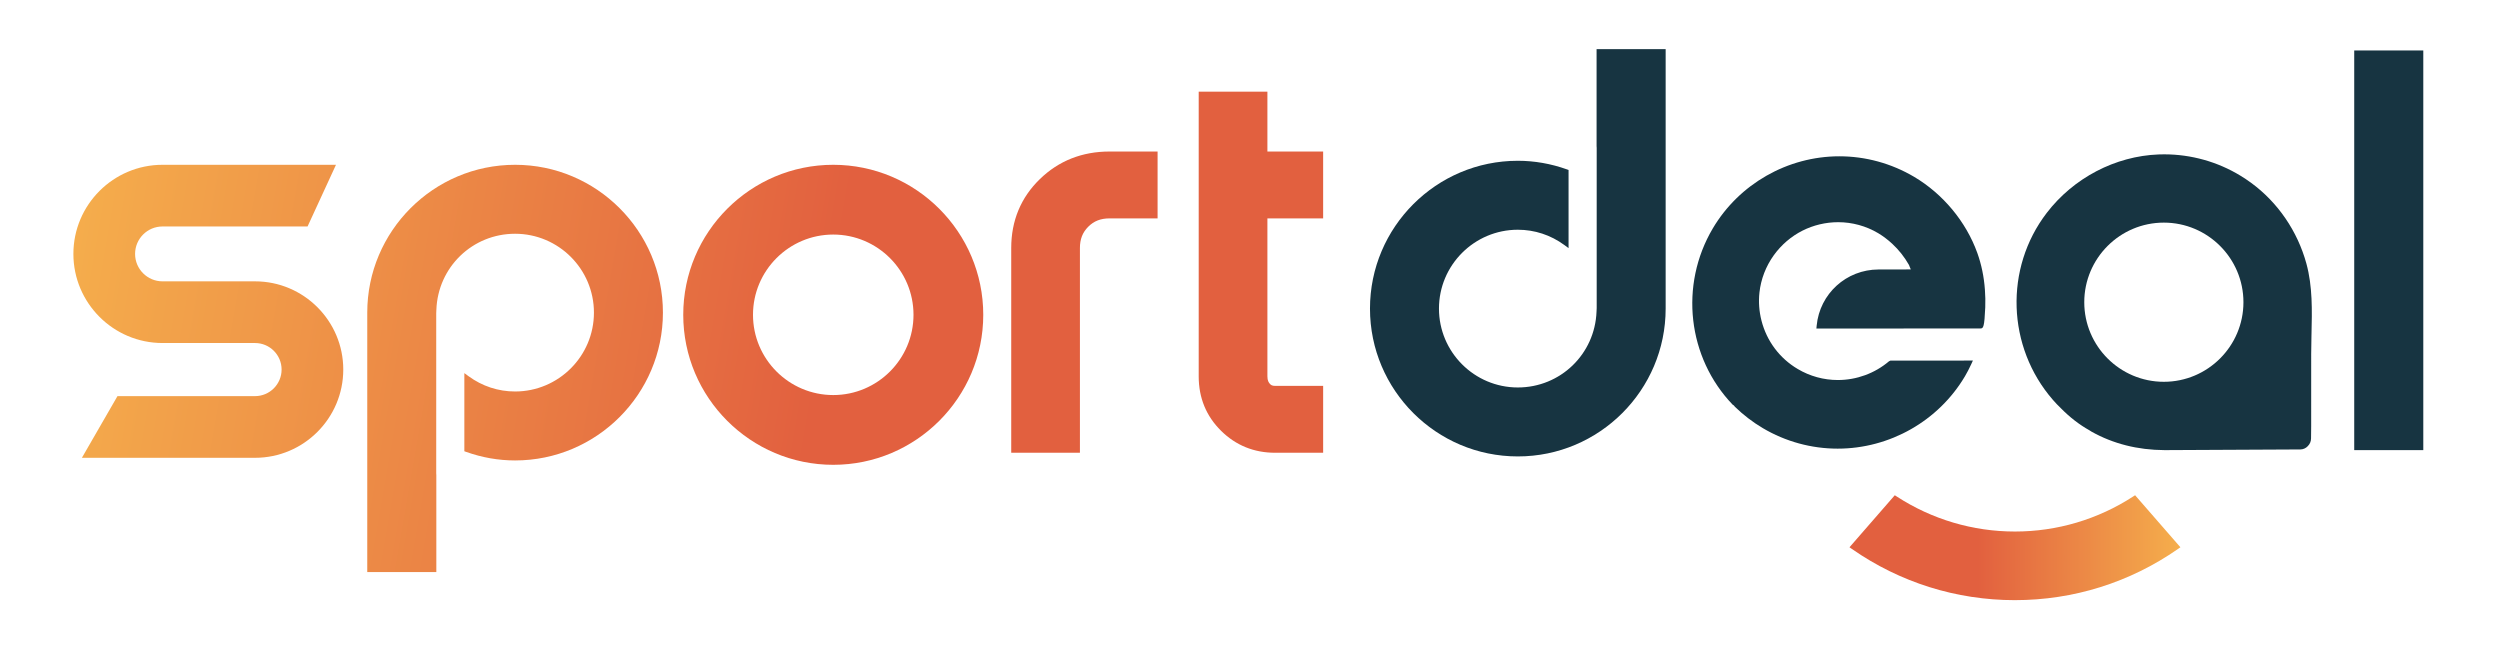
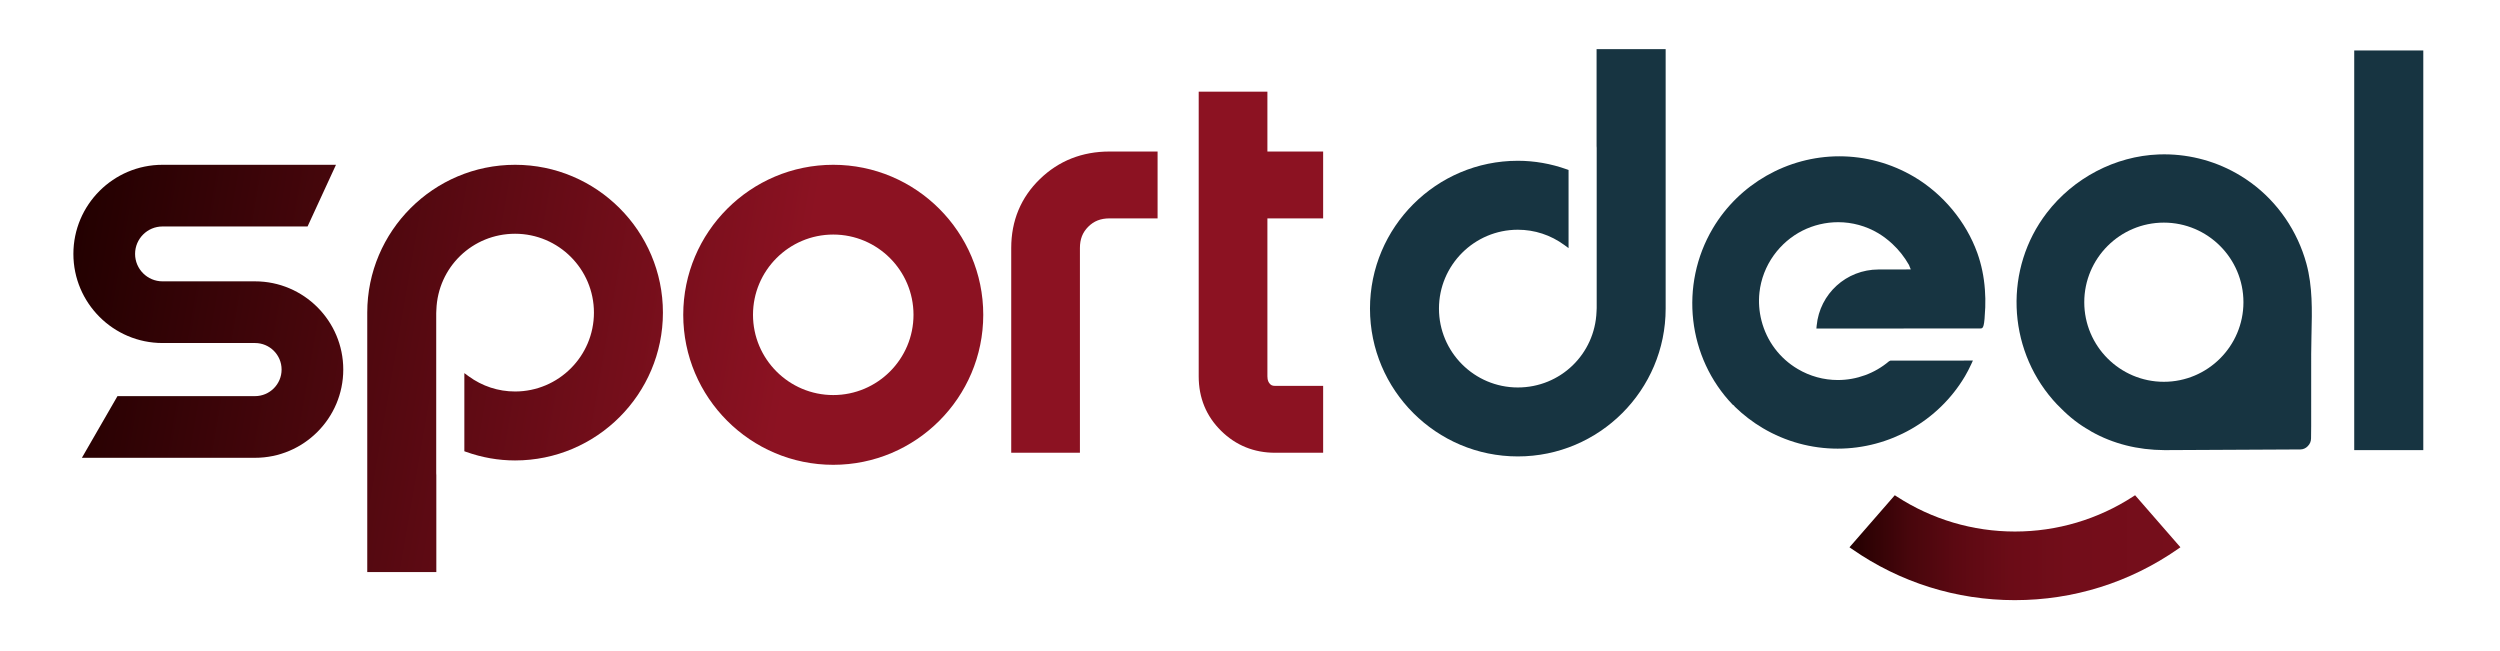
<svg xmlns="http://www.w3.org/2000/svg" xmlns:xlink="http://www.w3.org/1999/xlink" id="TEMPLATE_delete_" data-name="TEMPLATE (delete)" viewBox="0 0 703.211 182.967">
  <defs>
    <linearGradient id="linear-gradient" x1="362.433" y1="140.258" x2="15.199" y2="80.002" gradientUnits="userSpaceOnUse">
-       <stop offset=".386" stop-color="#e2603f" />
-       <stop offset="1" stop-color="#f5ae4c" />
+       <stop offset=".411" stop-color="#8c1222" />
+       <stop offset="1" stop-color="#210000" />
    </linearGradient>
    <linearGradient id="linear-gradient-2" x1="520.23" y1="154.059" x2="613.317" y2="154.059" gradientUnits="userSpaceOnUse">
-       <stop offset=".386" stop-color="#e2603f" />
-       <stop offset="1" stop-color="#f5ae4c" />
+       <stop offset="0" stop-color="#210000" />
+       <stop offset=".054" stop-color="#2e0204" />
+       <stop offset=".182" stop-color="#48060c" />
+       <stop offset=".325" stop-color="#5c0912" />
+       <stop offset=".485" stop-color="#6b0c17" />
+       <stop offset=".679" stop-color="#730d1a" />
+       <stop offset="1" stop-color="#760e1b" />
    </linearGradient>
-     <linearGradient id="linear-gradient-3" x1="361.688" y1="144.551" x2="14.454" y2="84.295" xlink:href="#linear-gradient-2" />
-     <linearGradient id="linear-gradient-4" x1="370.065" y1="96.273" x2="22.831" y2="36.018" xlink:href="#linear-gradient-2" />
+     <linearGradient id="linear-gradient-3" x1="361.688" y1="144.551" x2="14.454" y2="84.295" gradientUnits="userSpaceOnUse">
+       <stop offset=".411" stop-color="#8c1222" />
+       <stop offset="1" stop-color="#210000" />
+     </linearGradient>
+     <linearGradient id="linear-gradient-4" x1="370.065" y1="96.273" x2="22.831" y2="36.018" xlink:href="#linear-gradient-3" />
    <linearGradient id="linear-gradient-5" x1="372.989" y1="79.423" x2="25.755" y2="19.167" gradientUnits="userSpaceOnUse">
-       <stop offset=".386" stop-color="#e2603f" />
-       <stop offset="1" stop-color="#f5ae4c" />
+       <stop offset=".411" stop-color="#8c1222" />
+       <stop offset="1" stop-color="#210000" />
    </linearGradient>
-     <linearGradient id="linear-gradient-6" x1="367.4" y1="111.632" x2="20.166" y2="51.377" xlink:href="#linear-gradient-2" />
-     <linearGradient id="linear-gradient-7" x1="367.4" y1="111.633" x2="20.166" y2="51.377" xlink:href="#linear-gradient-2" />
+     <linearGradient id="linear-gradient-6" x1="367.4" y1="111.632" x2="20.166" y2="51.377" xlink:href="#linear-gradient-3" />
+     <linearGradient id="linear-gradient-7" x1="367.4" y1="111.633" x2="20.166" y2="51.377" xlink:href="#linear-gradient-3" />
  </defs>
  <path d="M23.036,128.772l10.006-17.348h38.697c4.119,0,7.47-3.353,7.47-7.474s-3.35-7.463-7.47-7.463h-26.027c-13.821,0-25.068-11.246-25.068-25.068s11.247-25.064,25.068-25.064h48.794l-7.993,17.348h-40.801c-4.255,0-7.715,3.461-7.715,7.717s3.46,7.718,7.715,7.718h26.027c13.685,0,24.817,11.131,24.817,24.813s-11.133,24.821-24.817,24.821H23.036Z" fill="url(#linear-gradient)" />
  <path d="M566.771,168.813c-16.48,0-32.338-4.979-45.86-14.398l-.681-.474,12.745-14.637.542.352c9.918,6.447,21.419,9.855,33.254,9.855s23.333-3.408,33.251-9.854l.547-.354,12.748,14.635-.686.475c-13.522,9.419-29.377,14.398-45.86,14.398Z" fill="url(#linear-gradient-2)" />
  <path d="M608.835,126.612c-7.555-.039-14.47-1.794-20.557-5.217l-.558-.358c-2.822-1.574-5.513-3.653-8.012-6.192-.804-.766-1.543-1.546-2.253-2.361-12.959-14.902-13.685-37.027-1.733-52.605,7.534-9.831,19.291-15.975,31.452-16.436.521-.021,1.033-.031,1.551-.031,7.598,0,15.025,2.078,21.483,6.011,1.022.622,2.021,1.289,2.993,1.998,7.526,5.516,13.049,13.589,15.554,22.73,1.757,6.426,1.594,13.223,1.434,19.797l-.011.438c-.04,1.755-.077,3.48-.077,5.189l-.003,20.266c0,1.323,0,2.538-.037,3.479,0,.828-.32,1.58-.926,2.186-.55.585-1.313.916-2.098.916-1.081,0-37.939.19-38.201.191ZM608.656,62.619c-12.345,0-22.385,10.043-22.385,22.389s10.041,22.385,22.385,22.385,22.388-10.042,22.388-22.385-10.043-22.389-22.388-22.389Z" fill="#173441" />
  <path d="M516.915,126.198c-7.4,0-14.686-1.997-21.069-5.776-2.814-1.665-5.46-3.69-7.865-6.019l-.035-.061-.246-.304-.291-.172c-12.729-13.236-15.068-33.655-5.63-49.611,7.406-12.516,21.051-20.291,35.611-20.291,7.355,0,14.617,1.993,21.005,5.765,8.145,4.816,14.633,12.632,17.799,21.443,1.156,3.226,1.874,6.7,2.13,10.321.125,1.653.158,3.324.096,4.967-.24,5.441-.531,5.925-1.297,5.925l-46.202.036.077-.818c.865-8.99,8.343-15.783,17.396-15.802l9.082-.016-.529-1.287c-1.249-2.206-2.822-4.19-4.685-5.925-1.223-1.135-2.632-2.197-3.972-2.994-3.404-2.016-7.294-3.081-11.242-3.081-3.481,0-6.955.824-10.041,2.38-3.161,1.594-5.948,3.982-8.06,6.909-2.24,3.117-3.639,6.754-4.045,10.517-.283,2.628-.088,5.287.582,7.906,1.482,5.752,5.099,10.577,10.19,13.585,3.417,2.028,7.318,3.1,11.282,3.1,5.267,0,10.374-1.869,14.379-5.261l.39-.194,23.221-.021-.486,1.061c-.561,1.213-1.132,2.311-1.746,3.354-7.432,12.561-21.149,20.363-35.801,20.363Z" fill="#173441" />
  <path d="M426.941,128.386c-22.93,0-41.586-18.653-41.586-41.58s18.656-41.582,41.586-41.582c4.659,0,9.291.81,13.773,2.408l.497.176v21.982l-1.188-.873c-3.836-2.81-8.359-4.296-13.081-4.296-12.233,0-22.182,9.951-22.182,22.184s9.95,22.184,22.182,22.184c11.976,0,21.699-9.381,22.137-21.359l.045-.981v-45.05l-.029-.495-.003-27.278h19.43v72.979c0,22.927-18.653,41.58-41.58,41.58Z" fill="#173441" />
  <path d="M144.884,46.354c22.93,0,41.586,18.653,41.586,41.58s-18.656,41.582-41.586,41.582c-4.659,0-9.291-.81-13.773-2.408l-.497-.176v-21.982l1.188.873c3.836,2.81,8.359,4.296,13.081,4.296,12.233,0,22.182-9.951,22.182-22.184s-9.95-22.184-22.182-22.184c-11.976,0-21.699,9.381-22.137,21.359l-.045.981v45.05l.029.495.003,27.278h-19.43v-72.979c0-22.927,18.653-41.58,41.58-41.58Z" fill="url(#linear-gradient-3)" />
  <rect x="662.207" y="14.195" width="19.427" height="112.417" fill="#173441" />
  <path d="M284.442,127.354v-57.596c0-7.673,2.711-14.195,8.056-19.382,5.303-5.147,11.896-7.755,19.596-7.755h13.517v18.808h-13.517c-2.486,0-4.388.744-5.986,2.343-1.599,1.599-2.343,3.5-2.343,5.986v57.596h-19.323Z" fill="url(#linear-gradient-4)" />
  <path d="M358.662,127.354c-5.929,0-11.042-2.079-15.194-6.179-4.174-4.119-6.291-9.268-6.291-15.306V25.785h19.323v16.835h15.679v18.808h-15.679v44.44c0,1.178.356,1.725.704,2.106.275.3.591.569,1.459.569h13.517v18.811h-13.517Z" fill="url(#linear-gradient-5)" />
  <g>
    <path d="M234.38,46.354c-23.266,0-42.195,18.929-42.195,42.195s18.929,42.195,42.195,42.195,42.195-18.929,42.195-42.195-18.929-42.195-42.195-42.195ZM234.38,111.123c-12.446,0-22.574-10.127-22.574-22.574s10.127-22.574,22.574-22.574,22.574,10.127,22.574,22.574-10.127,22.574-22.574,22.574Z" fill="url(#linear-gradient-6)" />
    <path d="M234.38,130.347c-23.047,0-41.797-18.75-41.797-41.797s18.75-41.797,41.797-41.797,41.797,18.75,41.797,41.797-18.75,41.797-41.797,41.797ZM234.38,65.578c-12.667,0-22.972,10.305-22.972,22.972s10.305,22.972,22.972,22.972,22.972-10.305,22.972-22.972-10.305-22.972-22.972-22.972Z" fill="url(#linear-gradient-7)" />
  </g>
</svg>
